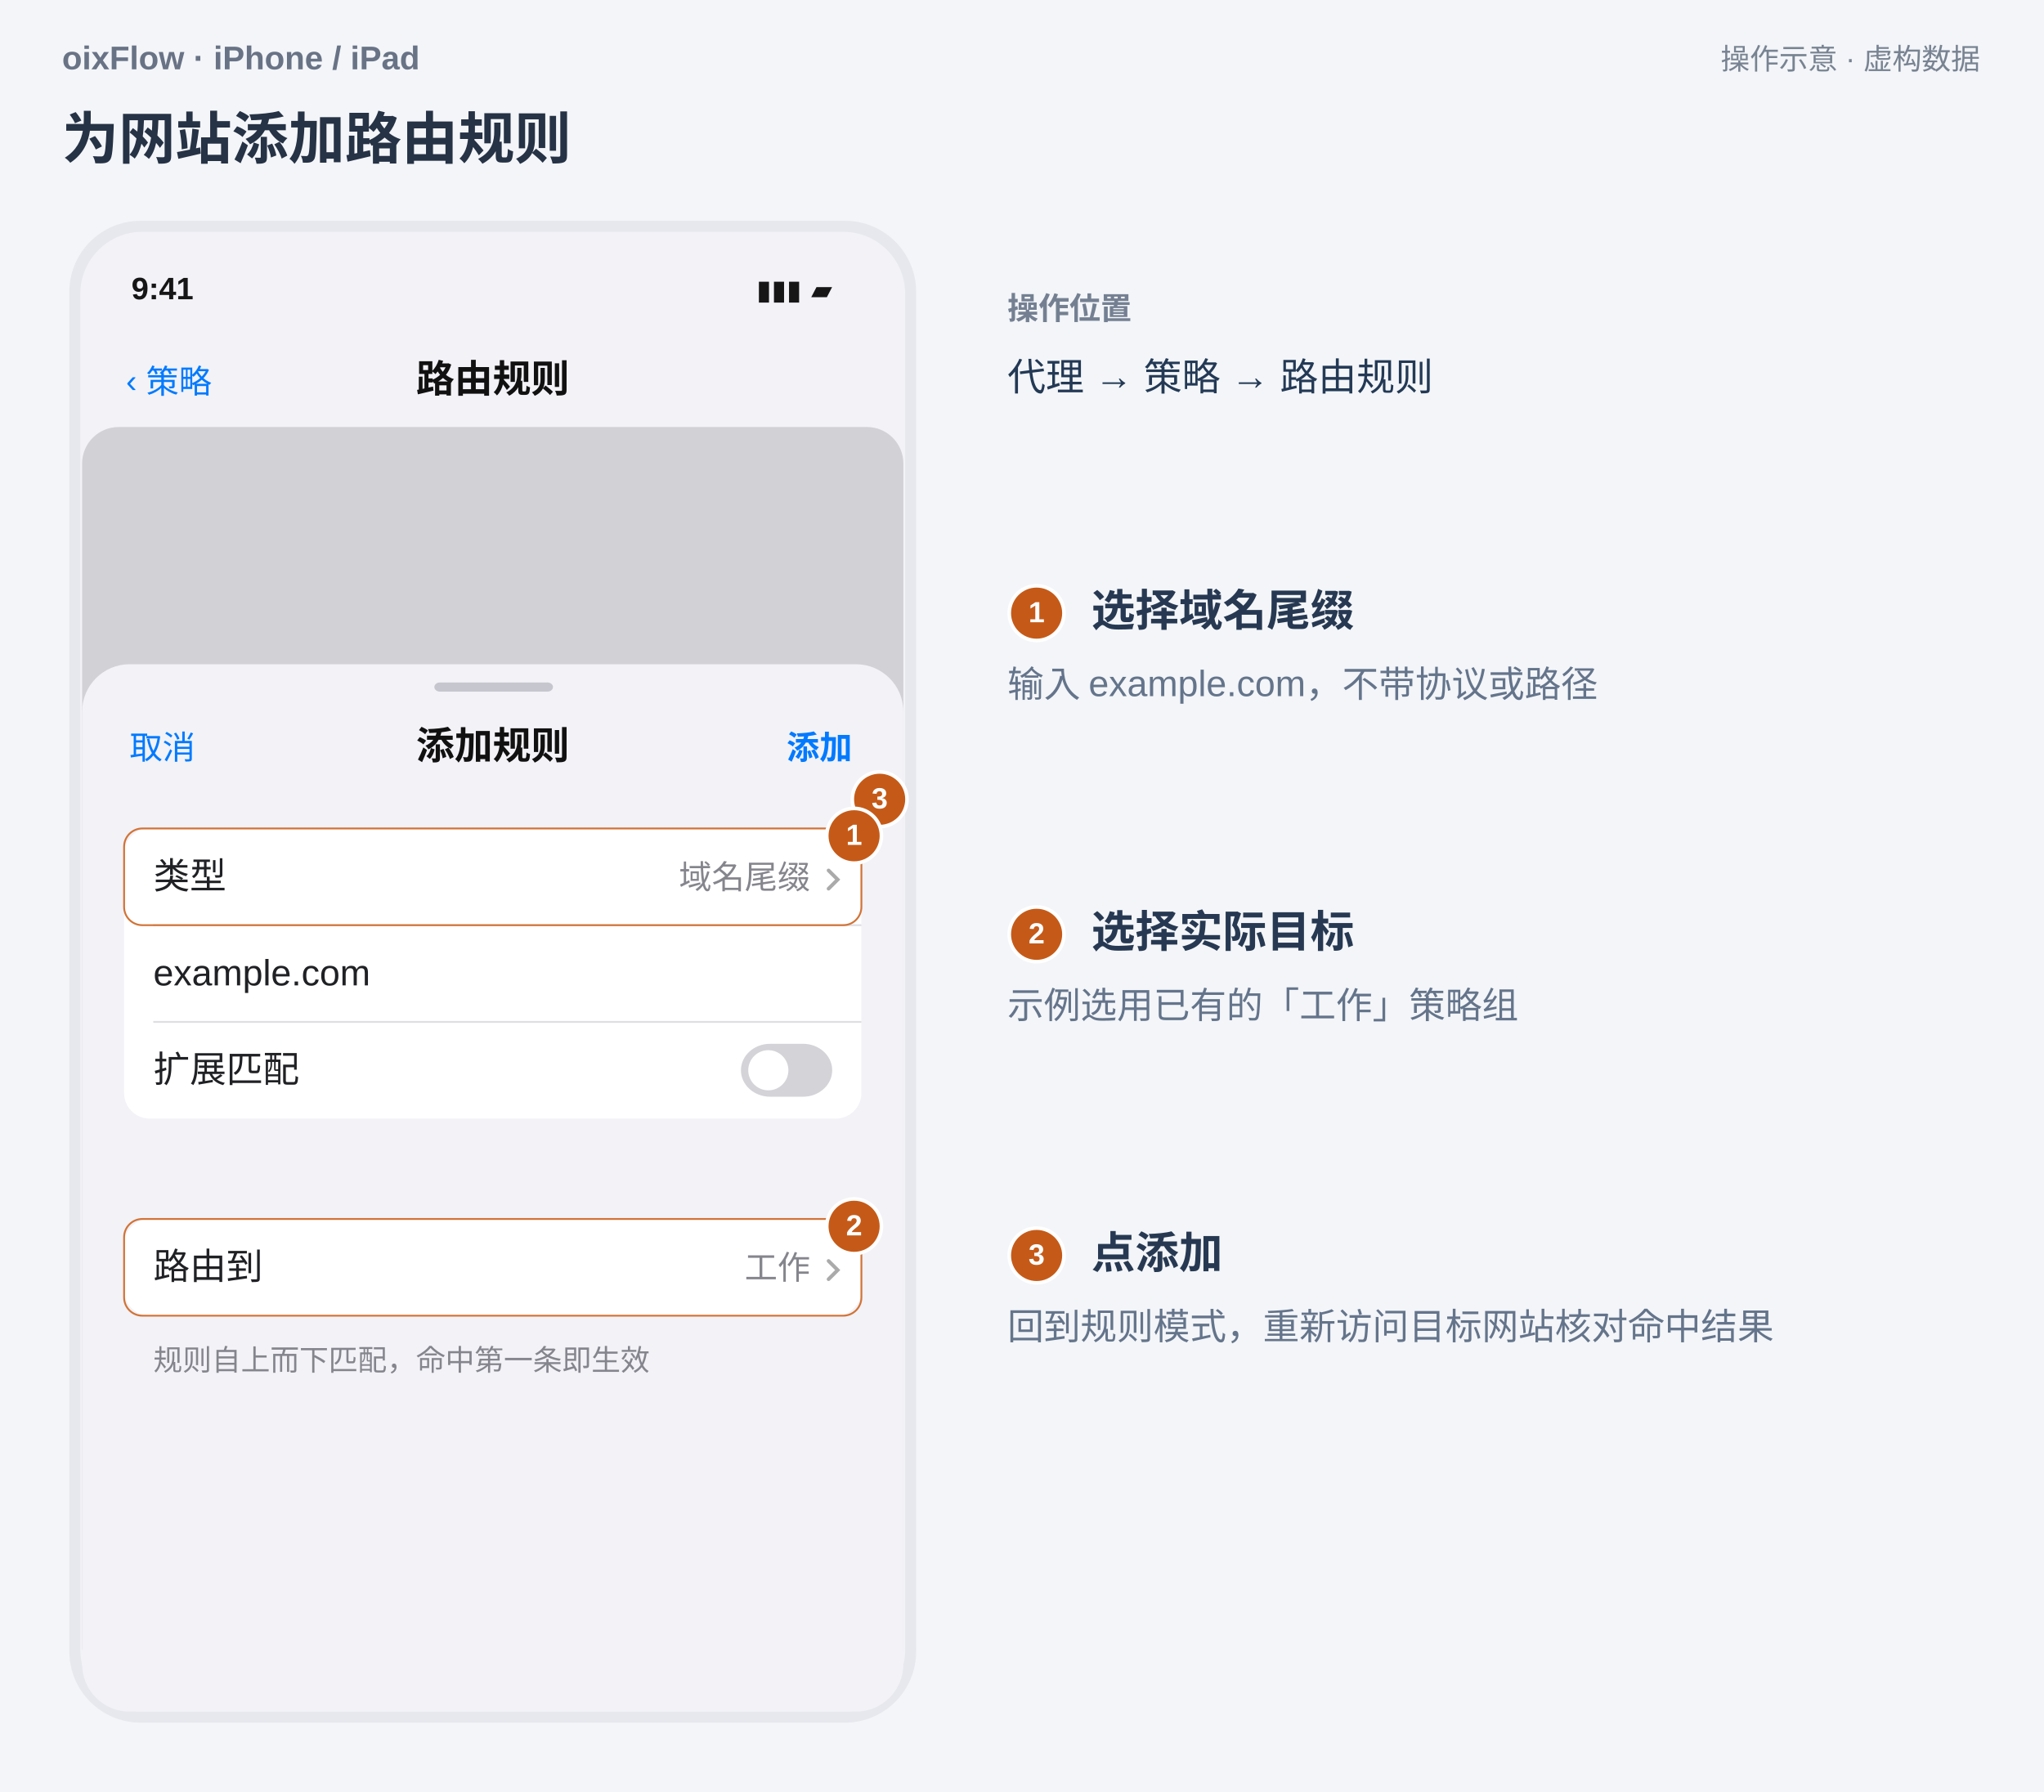
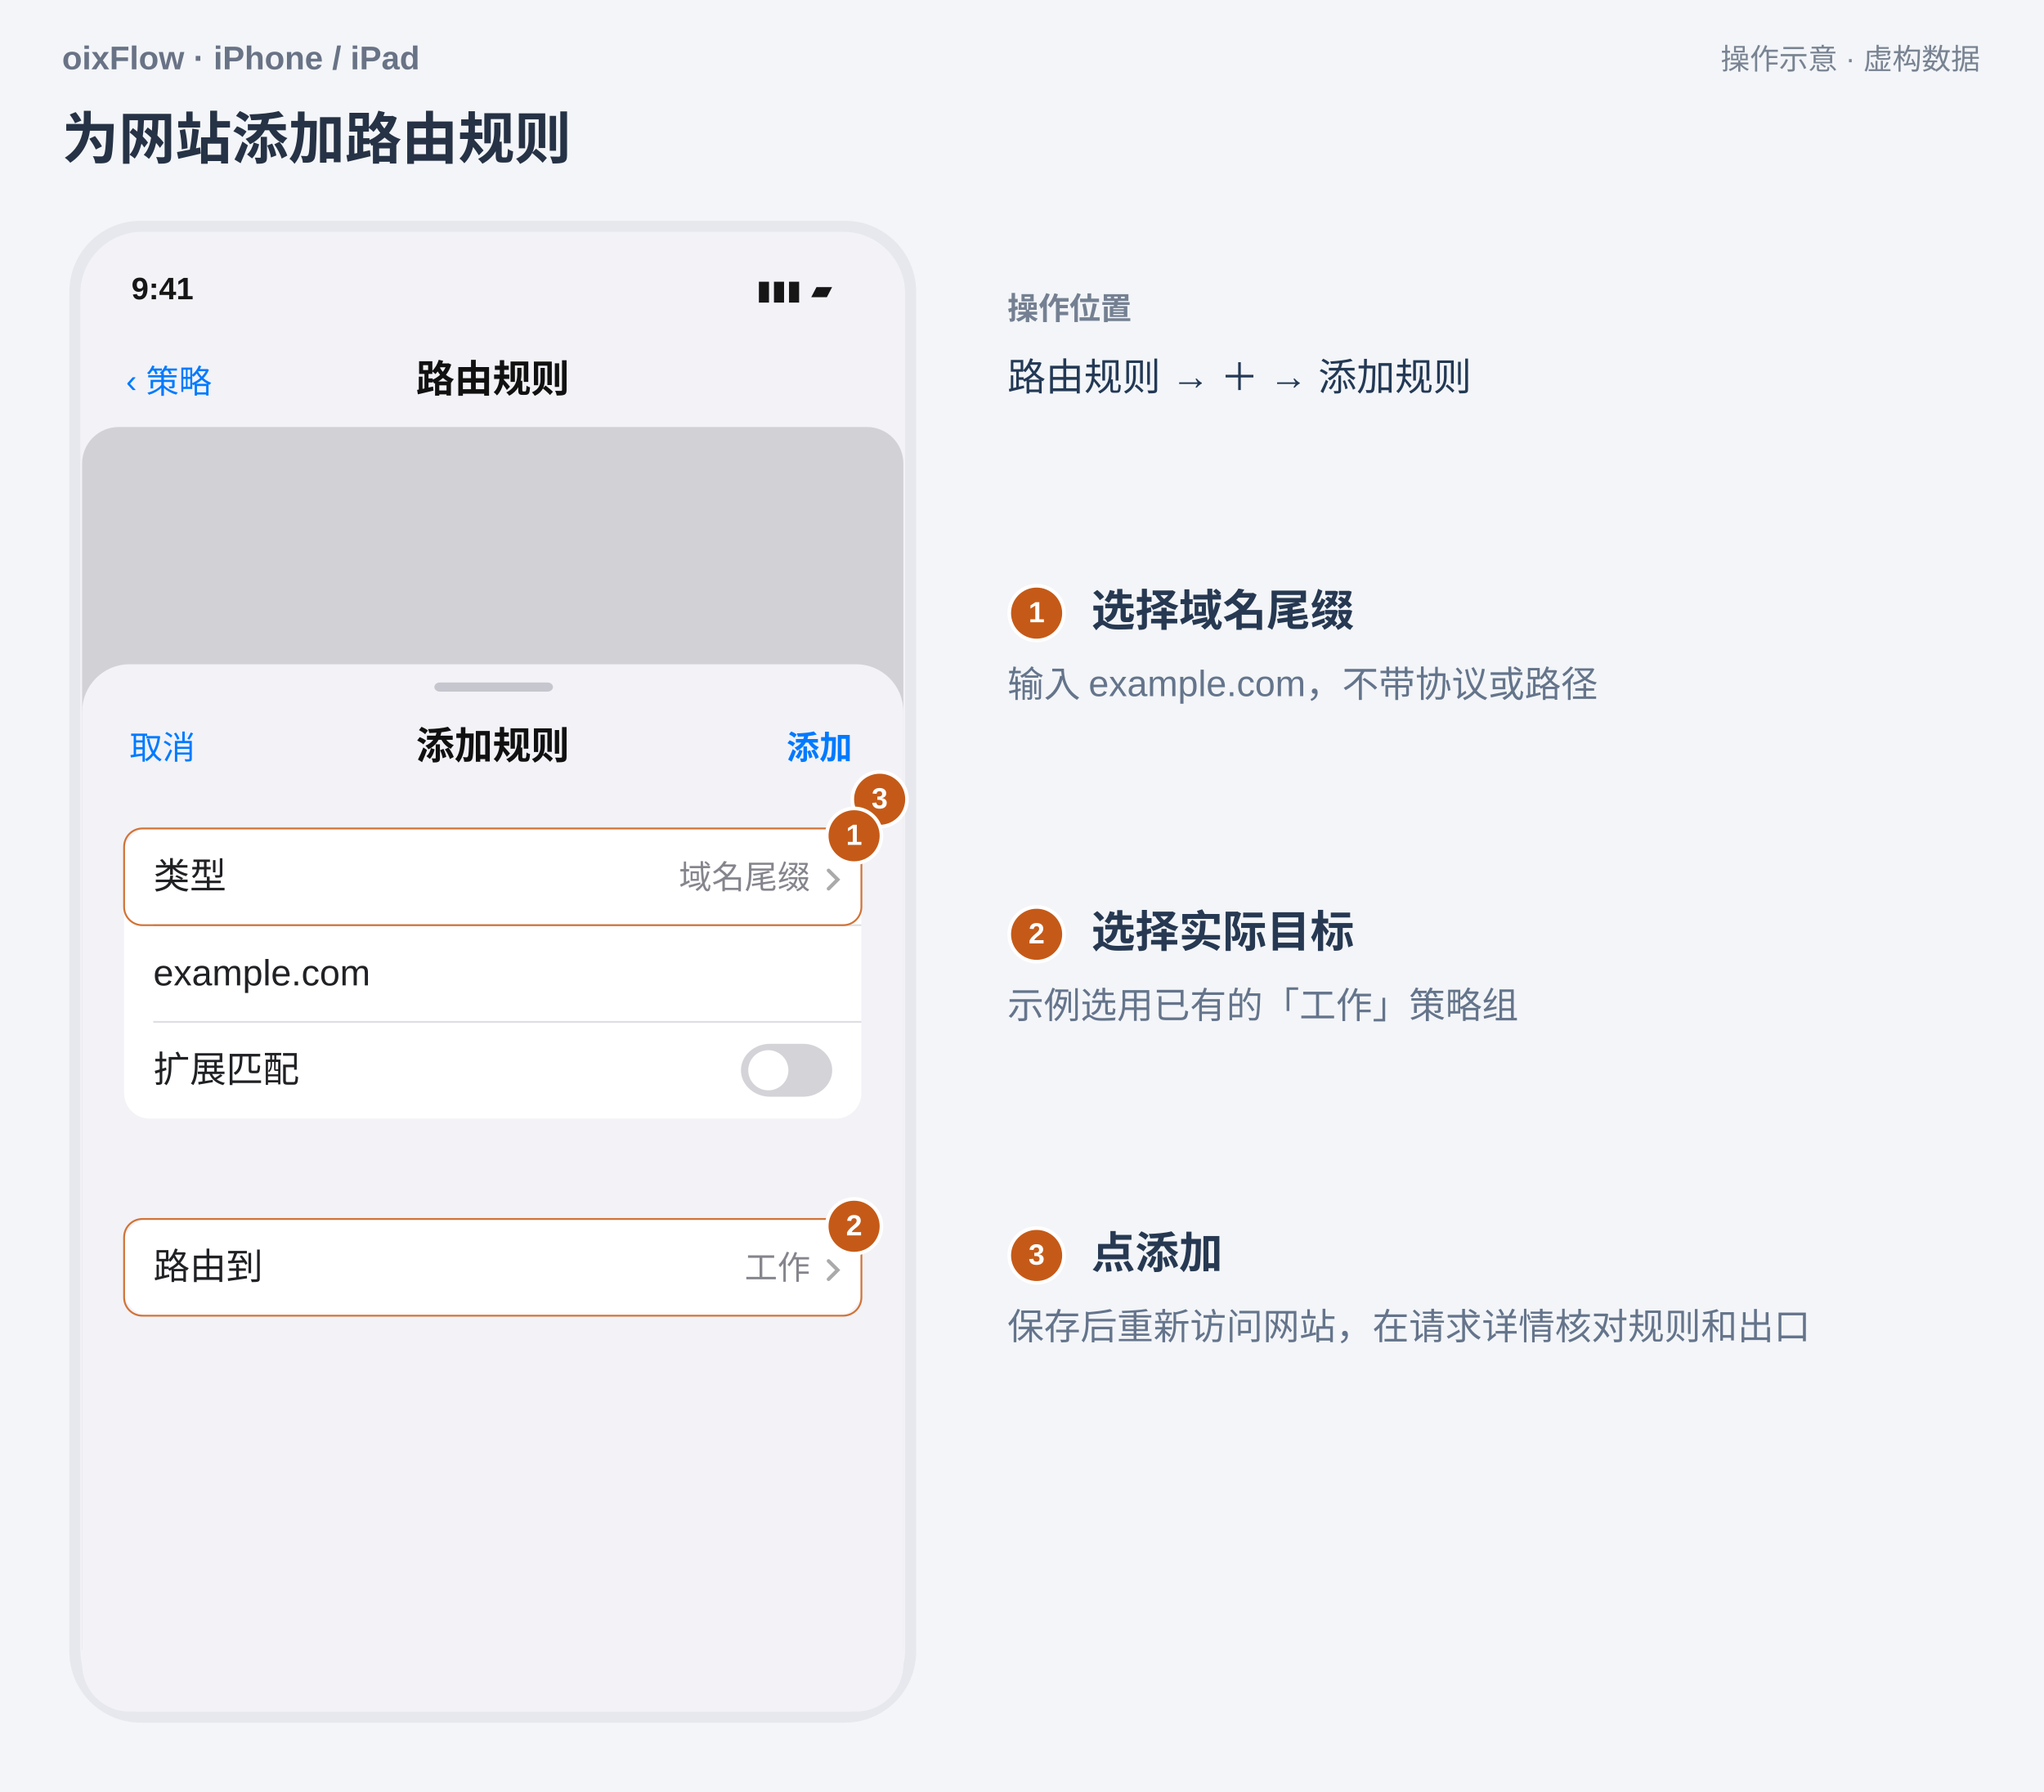
<svg xmlns="http://www.w3.org/2000/svg" width="1120" height="982" viewBox="0 0 1120 982" role="img" aria-labelledby="title desc">
  <g font-family="-apple-system,BlinkMacSystemFont,'PingFang SC','Segoe UI',Arial,sans-serif">
    <rect x="0" y="0" width="1120" height="982" rx="0" fill="#f3f5f8" stroke="none" />
    <text x="34" y="38" font-size="18" fill="#697386" font-weight="600" text-anchor="start">oixFlow · iPhone / iPad</text>
    <text x="1085" y="38" font-size="16" fill="#788392" font-weight="500" text-anchor="end">操作示意 · 虚构数据</text>
    <text x="34" y="87" font-size="31" fill="#263245" font-weight="700" text-anchor="start">为网站添加路由规则</text>
    <rect x="38" y="121" width="464" height="823" rx="39" fill="#e6e8ed" stroke="none" />
    <rect x="44" y="127" width="452" height="811" rx="34" fill="#f2f2f7" stroke="none" />
    <text x="72" y="164" font-size="17" fill="#161617" font-weight="650" text-anchor="start">9:41</text>
    <text x="456" y="164" font-size="15" fill="#161617" font-weight="600" text-anchor="end">▮▮▮  ▰</text>
    <text x="69" y="215" font-size="18" fill="#007aff" font-weight="400" text-anchor="start">‹ 策略</text>
    <text x="270" y="215" font-size="21" fill="#111" font-weight="600" text-anchor="middle">路由规则</text>
    <rect x="210" y="924" width="120" height="5" rx="3" fill="#19191b" stroke="none" />
    <rect x="45" y="234" width="450" height="688" rx="20" fill="#00000022" stroke="none" />
    <rect x="45" y="364" width="450" height="574" rx="26" fill="#f2f2f7" stroke="none" />
    <rect x="238" y="374" width="65" height="5" rx="3" fill="#c6c6ce" stroke="none" />
    <text x="71" y="416" font-size="18" fill="#007aff" font-weight="400" text-anchor="start">取消</text>
    <text x="270" y="416" font-size="21" fill="#111" font-weight="600" text-anchor="middle">添加规则</text>
    <text x="467" y="416" font-size="18" fill="#007aff" font-weight="600" text-anchor="end">添加</text>
    <circle cx="482" cy="438" r="15" fill="#c55a18" stroke="#fff" stroke-width="2" />
    <text x="482" y="443" font-size="16" fill="#fff" font-weight="700" text-anchor="middle">3</text>
    <rect x="68" y="454" width="404" height="159" rx="14" fill="#fff" stroke="none" />
    <text x="84" y="487" font-size="20" fill="#202124" font-weight="400" text-anchor="start">类型</text>
    <text x="444" y="487" font-size="18" fill="#85858d" font-weight="400" text-anchor="end">域名尾缀</text>
    <path d="M454 477l5 5-5 5" fill="none" stroke="#aaa" stroke-width="2" stroke-linecap="round" />
    <path d="M84 507H472" stroke="#dedee3" stroke-width="1" />
    <rect x="68" y="454" width="404" height="53" rx="10" fill="none" stroke="#d27336" />
    <circle cx="468" cy="458" r="15" fill="#c55a18" stroke="#fff" stroke-width="2" />
    <text x="468" y="463" font-size="16" fill="#fff" font-weight="700" text-anchor="middle">1</text>
    <text x="84" y="540" font-size="20" fill="#202124" font-weight="400" text-anchor="start">example.com</text>
    <path d="M84 560H472" stroke="#dedee3" stroke-width="1" />
    <text x="84" y="593" font-size="20" fill="#202124" font-weight="400" text-anchor="start">扩展匹配</text>
    <rect x="406" y="572" width="50" height="29" rx="16" fill="#d3d3d8" stroke="none" />
    <circle cx="421" cy="586.5" r="11" fill="#fff" stroke="none" stroke-width="1" />
    <rect x="68" y="668" width="404" height="53" rx="14" fill="#fff" stroke="none" />
    <text x="84" y="701" font-size="20" fill="#202124" font-weight="400" text-anchor="start">路由到</text>
    <text x="444" y="701" font-size="18" fill="#85858d" font-weight="400" text-anchor="end">工作</text>
    <path d="M454 691l5 5-5 5" fill="none" stroke="#aaa" stroke-width="2" stroke-linecap="round" />
    <rect x="68" y="668" width="404" height="53" rx="10" fill="none" stroke="#d27336" />
    <circle cx="468" cy="672" r="15" fill="#c55a18" stroke="#fff" stroke-width="2" />
    <text x="468" y="677" font-size="16" fill="#fff" font-weight="700" text-anchor="middle">2</text>
-     <text x="84" y="751" font-size="16" fill="#85858d" font-weight="400" text-anchor="start">规则自上而下匹配，命中第一条即生效</text>
    <text x="552" y="175" font-size="17" fill="#748092" font-weight="600" text-anchor="start">操作位置</text>
-     <text x="552" y="214" font-size="21" fill="#233955" font-weight="400" text-anchor="start">代理 → 策略 → 路由规则</text>
+     <text x="552" y="214" font-size="21" fill="#233955" font-weight="400" text-anchor="start">路由规则 → ＋ → 添加规则</text>
    <circle cx="568" cy="336" r="15" fill="#c55a18" stroke="#fff" stroke-width="2" />
    <text x="568" y="341" font-size="16" fill="#fff" font-weight="700" text-anchor="middle">1</text>
    <text x="598" y="343" font-size="24" fill="#273952" font-weight="600" text-anchor="start">选择域名尾缀</text>
    <text x="552" y="382" font-size="20" fill="#64748b" font-weight="400" text-anchor="start">输入 example.com，不带协议或路径</text>
    <circle cx="568" cy="512" r="15" fill="#c55a18" stroke="#fff" stroke-width="2" />
    <text x="568" y="517" font-size="16" fill="#fff" font-weight="700" text-anchor="middle">2</text>
    <text x="598" y="519" font-size="24" fill="#273952" font-weight="600" text-anchor="start">选择实际目标</text>
    <text x="552" y="558" font-size="20" fill="#64748b" font-weight="400" text-anchor="start">示例选用已有的「工作」策略组</text>
    <circle cx="568" cy="688" r="15" fill="#c55a18" stroke="#fff" stroke-width="2" />
    <text x="568" y="693" font-size="16" fill="#fff" font-weight="700" text-anchor="middle">3</text>
    <text x="598" y="695" font-size="24" fill="#273952" font-weight="600" text-anchor="start">点添加</text>
-     <text x="552" y="734" font-size="20" fill="#64748b" font-weight="400" text-anchor="start">回到规则模式，重新访问目标网站核对命中结果</text>
+     <text x="552" y="734" font-size="20" fill="#64748b" font-weight="400" text-anchor="start">保存后重新访问网站，在请求详情核对规则和出口</text>
  </g>
</svg>
